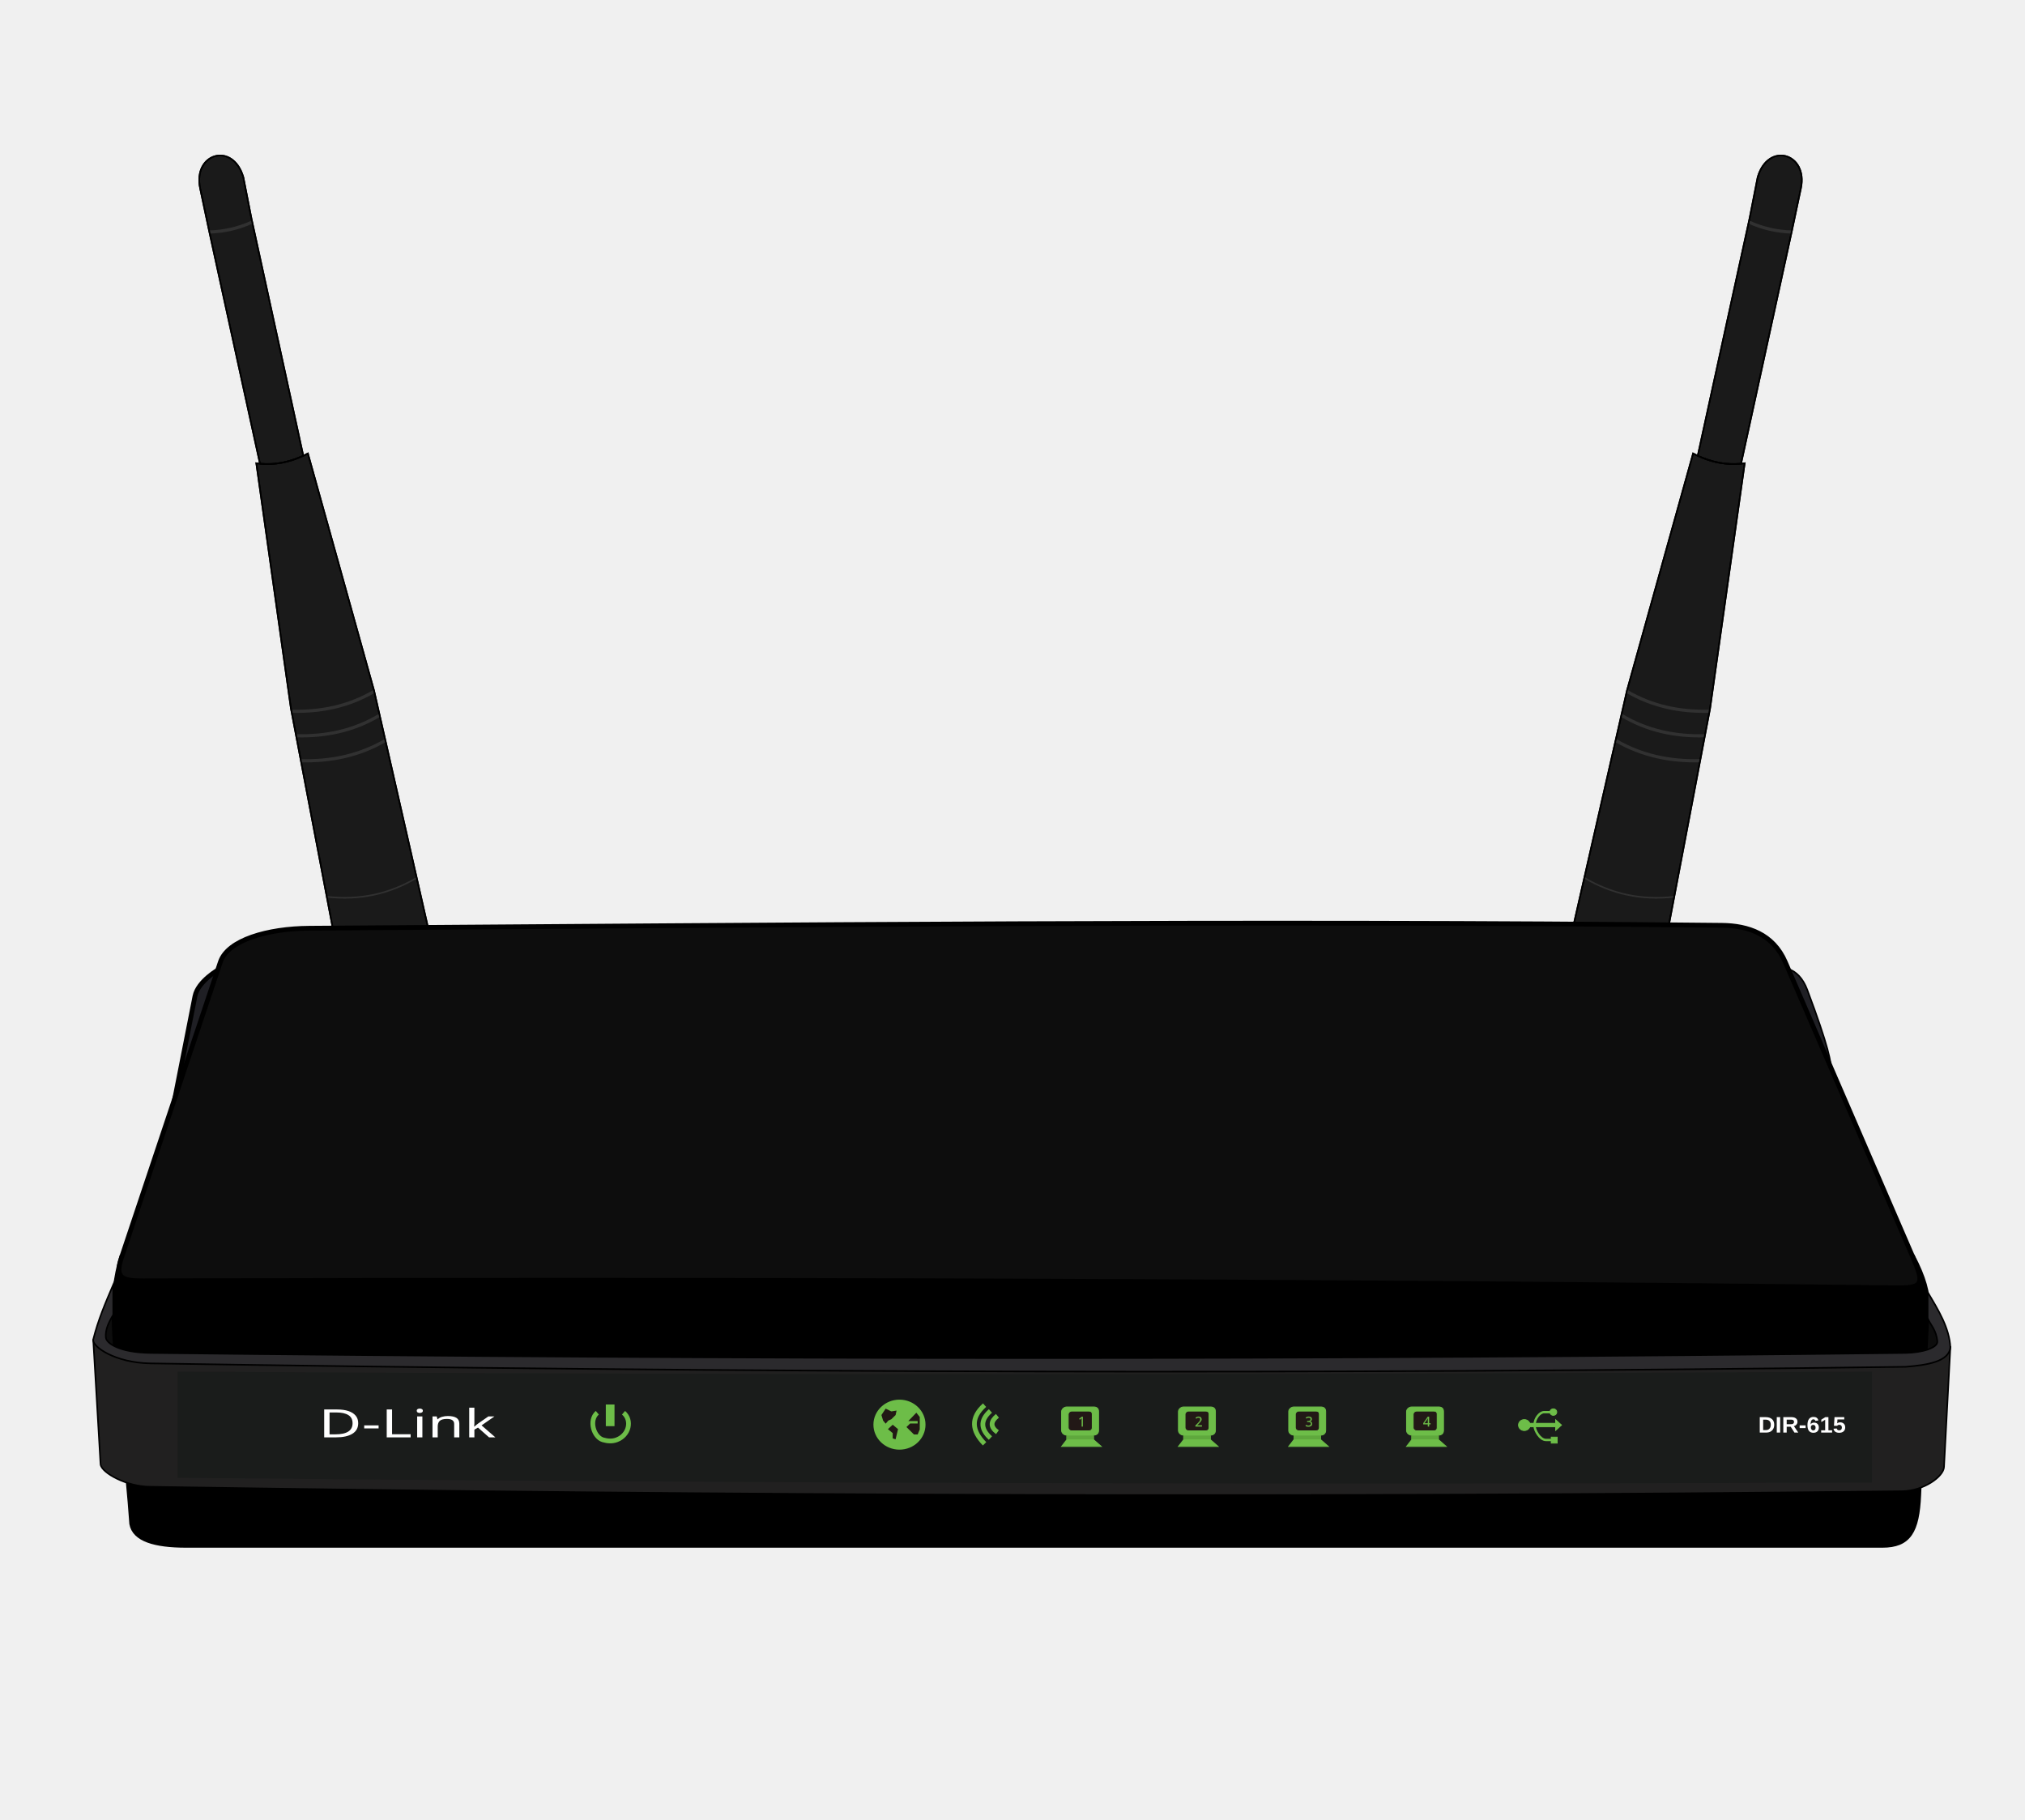
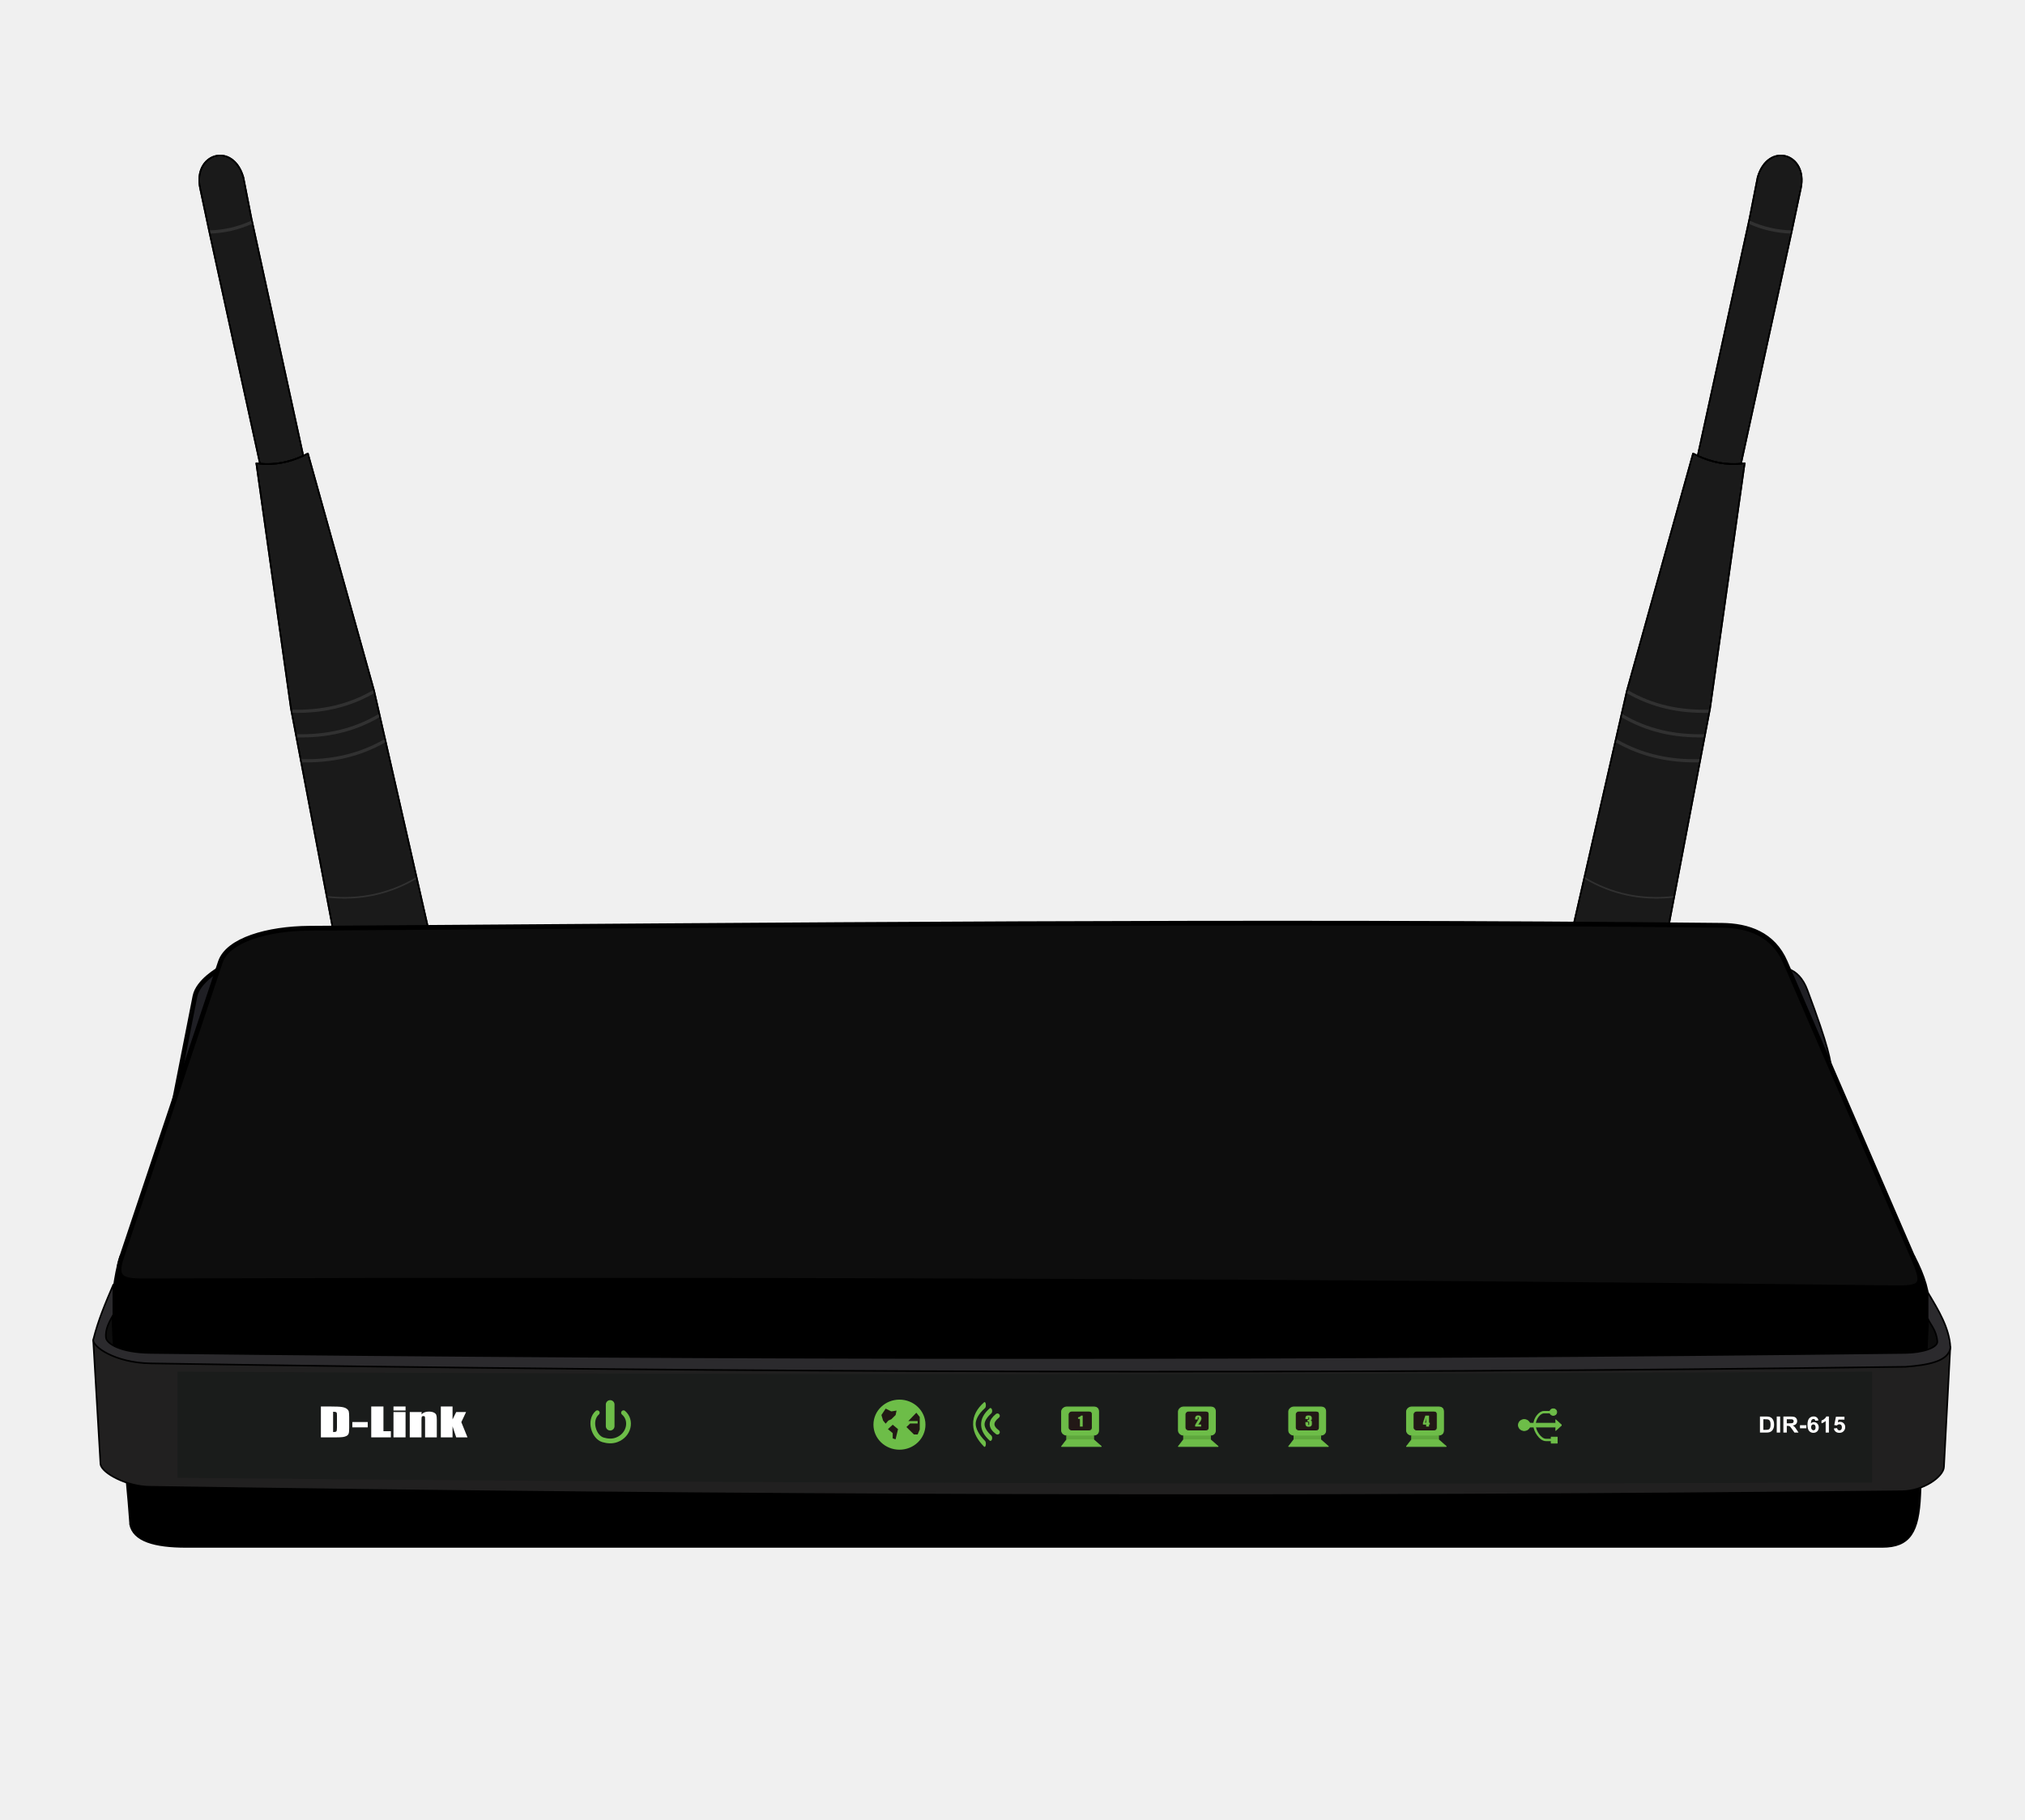
- <svg xmlns="http://www.w3.org/2000/svg" viewBox="0 0 1600 1437.5" height="1437.5" width="1600">
-   <path d="M165.156 181.975l-7.027-33.225c-5.818-27.5 25.787-37.162 34.127-8.725l6.411 32.625 42.247 193.409-13.18 16.98-20.944-10.32-41.634-190.744z" fill="#1a1a1a" fill-rule="evenodd" stroke="#000" stroke-miterlimit="10" stroke-width="1.25" />
-   <path d="M202.526 366.059c13.273 1.862 26.835-.429 40.75-7.733l52.244 187.311 43.696 191.795h-75.514l-33.82-177.657-27.356-193.716z" fill="#1a1a1a" fill-rule="evenodd" stroke="#000" stroke-miterlimit="10" stroke-width="1.25" />
-   <path d="M258.71 708.641c25.324 2.804 48.805-2.156 70.424-14.967" fill="none" stroke="#313131" stroke-miterlimit="10" stroke-width="1.25" />
-   <path d="M165.604 183.313c11.583-.375 22.802-2.85 33.572-7.85M230.796 561.99c22.908.586 44.704-3.874 64.876-15.705M234.414 581.355c23.091.601 45.061-3.969 65.394-16.091M237.841 601.086c23.448.594 45.756-3.916 66.404-15.878" fill="none" stroke="#313131" stroke-width="2.5" stroke-miterlimit="10" />
-   <path d="M202.526 366.059c13.273 1.862 26.835-.429 40.75-7.733l52.244 187.311 43.696 191.795h-75.514l-33.82-177.657-27.356-193.716z" fill="none" stroke="#000" stroke-miterlimit="10" stroke-width="1.25" />
-   <path d="M165.156 181.975l-7.027-33.225c-5.818-27.5 25.787-37.162 34.127-8.725l6.411 32.625 40.945 187.476c-10.736 4.943-22.037 7.45-34.192 6.268l-40.264-184.419z" fill="none" stroke="#000" stroke-miterlimit="10" stroke-width="1.25" />
-   <path d="M1415.888 181.975l7.037-33.225c5.813-27.5-25.787-37.162-34.137-8.725l-6.413 32.625-42.237 193.409 13.175 16.98 20.95-10.32 41.625-190.744z" fill="#1a1a1a" fill-rule="evenodd" stroke="#000" stroke-miterlimit="10" stroke-width="1.25" />
-   <path d="M1378.525 366.059c-13.275 1.862-26.838-.429-40.75-7.733l-52.25 187.311-43.693 191.795h75.518l33.812-177.657 27.363-193.716z" fill="#1a1a1a" fill-rule="evenodd" stroke="#000" stroke-miterlimit="10" stroke-width="1.25" />
-   <path d="M1322.337 708.641c-25.325 2.804-48.8-2.156-70.425-14.967" fill="none" stroke="#313131" stroke-miterlimit="10" stroke-width="1.25" />
-   <path d="M1415.45 183.313c-11.588-.375-22.813-2.85-33.575-7.85M1350.25 561.99c-22.9.586-44.7-3.874-64.875-15.705M1346.637 581.355c-23.1.601-45.062-3.969-65.4-16.091M1343.212 601.086c-23.45.594-45.762-3.916-66.412-15.878" fill="none" stroke="#313131" stroke-width="2.5" stroke-miterlimit="10" />
-   <path d="M1378.525 366.059c-13.275 1.862-26.838-.429-40.75-7.733l-52.25 187.311-43.693 191.795h75.518l33.812-177.657 27.363-193.716z" fill="none" stroke="#000" stroke-miterlimit="10" stroke-width="1.25" />
-   <path d="M1415.888 181.975l7.037-33.225c5.813-27.5-25.787-37.162-34.137-8.725l-6.413 32.625-40.938 187.476c10.738 4.943 22.038 7.45 34.188 6.268l40.263-184.419z" fill="none" stroke="#000" stroke-miterlimit="10" stroke-width="1.25" />
-   <path d="M173.07 765.923l-35.402 104.363 16.378-83.137c2.435-11.971 19.024-21.226 19.024-21.226z" fill="#1f1f24" fill-rule="evenodd" stroke="#000" stroke-width="3.75" stroke-miterlimit="10" />
-   <path d="M90.807 1035.142l1.667 32.582-14.581-7.945 8.216-23.234 4.698-1.403zM1521.163 1035.142l-1.763 36.965 15.438-9.013-8.7-26.362-4.975-1.59z" fill="#0d0d0d" fill-rule="evenodd" stroke="#000" stroke-miterlimit="10" stroke-width="1.25" />
-   <path d="M1412.912 765.565c6.275 2 11.688 7.556 15.038 16.49 17.3 46.153 18.7 56.73 19.287 65.51-16.025-26.751-29.787-53.789-34.325-82" fill="#1f1f24" fill-rule="evenodd" stroke="#000" stroke-miterlimit="10" stroke-width="1.25" />
-   <path d="M104.072 1204.03c-3.016-43.409-10.109-100.636-12.997-141.252-1.526-21.463-.984-39.474 0-45.766 1.246-7.967 2.534-15.933 5.083-23.835H1511.45c8.137 15.568 12.35 29.257 11.238 40.378l-6.638 147.752c-1.3 28.86-7.9 39.738-28.775 39.738H147.087c-24.813-.003-40.795-4.785-43.015-17.015z" fill-rule="evenodd" stroke="#000" stroke-width="3.75" stroke-miterlimit="10" />
-   <path d="M244.445 733.446c-33.079.224-64.519 9.329-70.325 26.684L96.158 993.178c-5.268 15.747-1.168 18.95 16.82 18.896 460.953-1.364 924.687-.089 1385.747 5.496 21.075.255 21.662-3.469 12.613-24.392L1410.574 760.13c-9.575-22.151-29.475-28.771-49.975-28.988-372.59-3.922-743.436-.208-1116.155 2.304z" fill="#0d0d0d" fill-rule="evenodd" stroke="#000" stroke-width="3.75" stroke-miterlimit="10" />
-   <path d="M79.447 1157.014c.783 6.839 20.926 17.736 39.19 17.769 460.002 7.253 922.93 8.666 1384.175 3.52 17.088-.192 32.888-11.56 33.2-19.2l5-94.636-32.812 10.348c-458.814 5.556-915.85 4.612-1371.88 0-32.263-1.054-53.084-5.79-56.873-16.009h-5.762l5.762 98.208" fill="#212020" fill-rule="evenodd" stroke="#000" stroke-miterlimit="10" stroke-width="1.25" />
-   <path d="M1523.063 1020.939c8.474 14.126 17.187 28.386 17.95 43.529-.838 11.4-18.275 14.17-35.375 15.522-462.387 6.135-924.644 4.603-1386.797-2.706-28.257-.447-46.511-13.533-45.143-18.998 3.833-15.303 9.484-28.531 15.789-43.251v23.739c-2.835 4.992-6.625 11.279-5.805 18.267.518 4.419 10.919 11.704 35.159 11.983 462.24 5.322 924.506 5.547 1386.797 0 13.187-.158 25.512-4.099 25.087-9.08-.787-9.183-5.475-13.136-7.662-18.366v-20.64z" fill="#2b2a2d" fill-rule="evenodd" stroke="#000" stroke-miterlimit="10" stroke-width="1.25" />
-   <path d="M1479.1 1083.767v87.67c-446.215 1.692-892.474.706-1338.783-3.747v-83.923c446.223 2.762 892.488 2.604 1338.783 0z" fill="#1a1c1b" fill-rule="evenodd" />
-   <path d="M788.09 1118.713c-5.451 4.376-5.804 8.692 0 12.935M782.561 1114.874c-8.794 7.833-7.144 14.84 0 21.411M777.929 1110.29c-11.269 10.061-10.1 20.254 0 30.541" fill="none" stroke="#6dbd48" stroke-width="3.75" stroke-miterlimit="10" />
-   <path d="M838.803 1142.904h31.312l-6.188-5.443v-3.484c2.445 0 4.084-1.3 4.084-3.705v-14.962c0-2.641-1.623-3.599-4.083-3.599h-20.934c-2.372 0-4.192 1.918-4.192 3.599v14.962c0 2.085 1.963 3.705 4.192 3.705v3.484l-4.192 5.443z" fill="#6dbd48" fill-rule="evenodd" stroke="#6dbd48" stroke-width=".688" stroke-miterlimit="10" />
-   <path d="M842.65 1134.309l21.621.004v2.992l-21.621.039v-3.035z" fill="#5fa83d" fill-rule="evenodd" />
-   <path d="M846.757 1130.605h13.61c1.588 0 2.653-.912 2.653-2.601v-10.506c0-1.854-1.056-2.527-2.654-2.527h-13.609c-1.54 0-2.725 1.347-2.725 2.527v10.506c0 1.464 1.275 2.601 2.725 2.601z" fill="#221816" fill-rule="evenodd" stroke="#6dbd48" stroke-width=".688" stroke-miterlimit="10" />
-   <text style="-inkscape-font-specification:Impact" transform="matrix(1.25 0 0 1.25 851.774 1127.142)" font-weight="400" font-size="8.603" font-family="Impact" fill="#6dbd48" stroke="#5fa83d" stroke-width=".1" stroke-miterlimit="10">
-     <tspan y="0" x="0">1</tspan>
-   </text>
-   <path d="M931.109 1142.904h31.312l-6.187-5.443v-3.484c2.445 0 4.083-1.3 4.083-3.705v-14.962c0-2.641-1.623-3.599-4.083-3.599H935.3c-2.371 0-4.191 1.918-4.191 3.599v14.962c0 2.085 1.962 3.705 4.191 3.705v3.484l-4.191 5.443z" fill="#6dbd48" fill-rule="evenodd" stroke="#6dbd48" stroke-width=".688" stroke-miterlimit="10" />
-   <path d="M934.956 1134.309l21.622.004v2.992l-21.622.039v-3.035z" fill="#5fa83d" fill-rule="evenodd" />
-   <path d="M939.063 1130.605h13.608c1.59 0 2.655-.912 2.655-2.601v-10.506c0-1.854-1.056-2.527-2.655-2.527h-13.609c-1.54 0-2.723 1.347-2.723 2.527v10.506c0 1.464 1.275 2.601 2.723 2.601z" fill="#221816" fill-rule="evenodd" stroke="#6dbd48" stroke-width=".688" stroke-miterlimit="10" />
-   <text style="-inkscape-font-specification:Impact" transform="matrix(1.25 0 0 1.25 944.08 1127.142)" font-weight="400" font-size="8.603" font-family="Impact" fill="#6dbd48" stroke="#5fa83d" stroke-width=".1" stroke-miterlimit="10">
-     <tspan y="0" x="0">2</tspan>
-   </text>
-   <path d="M1018.238 1142.904h31.312l-6.186-5.443v-3.484c2.445 0 4.082-1.3 4.082-3.705v-14.962c0-2.641-1.623-3.599-4.082-3.599h-20.935c-2.37 0-4.191 1.918-4.191 3.599v14.962c0 2.085 1.962 3.705 4.19 3.705v3.484l-4.19 5.443z" fill="#6dbd48" fill-rule="evenodd" stroke="#6dbd48" stroke-width=".688" stroke-miterlimit="10" />
-   <path d="M1022.085 1134.309l21.622.004v2.992l-21.622.039v-3.035z" fill="#5fa83d" fill-rule="evenodd" />
-   <path d="M1026.192 1130.605h13.61c1.588 0 2.653-.912 2.653-2.601v-10.506c0-1.854-1.055-2.527-2.654-2.527h-13.608c-1.542 0-2.726 1.347-2.726 2.527v10.506c0 1.464 1.277 2.601 2.725 2.601z" fill="#221816" fill-rule="evenodd" stroke="#6dbd48" stroke-width=".688" stroke-miterlimit="10" />
-   <text style="-inkscape-font-specification:Impact" transform="matrix(1.25 0 0 1.25 1031.209 1127.142)" font-weight="400" font-size="8.603" font-family="Impact" fill="#6dbd48" stroke="#5fa83d" stroke-width=".1" stroke-miterlimit="10">
-     <tspan y="0" x="0">3</tspan>
-   </text>
-   <path d="M1111.349 1142.904h31.311l-6.186-5.443v-3.484c2.445 0 4.083-1.3 4.083-3.705v-14.962c0-2.641-1.625-3.599-4.083-3.599h-20.935c-2.37 0-4.19 1.918-4.19 3.599v14.962c0 2.085 1.962 3.705 4.19 3.705v3.484l-4.19 5.443z" fill="#6dbd48" fill-rule="evenodd" stroke="#6dbd48" stroke-width=".688" stroke-miterlimit="10" />
-   <path d="M1115.195 1134.309l21.622.004v2.992l-21.622.039v-3.035z" fill="#5fa83d" fill-rule="evenodd" />
-   <path d="M1119.303 1130.605h13.608c1.59 0 2.655-.912 2.655-2.601v-10.506c0-1.854-1.056-2.527-2.655-2.527h-13.608c-1.542 0-2.726 1.347-2.726 2.527v10.506c0 1.464 1.277 2.601 2.726 2.601z" fill="#221816" fill-rule="evenodd" stroke="#6dbd48" stroke-width=".688" stroke-miterlimit="10" />
-   <text style="-inkscape-font-specification:Impact" transform="matrix(1.25 0 0 1.25 1124.319 1127.142)" font-weight="400" font-size="8.603" font-family="Impact" fill="#6dbd48" stroke="#5fa83d" stroke-width=".1" stroke-miterlimit="10">
-     <tspan y="0" x="0">4</tspan>
-   </text>
-   <path d="M710.69 1106.563c11.013 0 19.953 8.572 19.953 19.13 0 10.56-8.94 19.132-19.953 19.132-11.011 0-19.951-8.573-19.951-19.131 0-10.559 8.94-19.132 19.951-19.132z" fill="#6dbd48" fill-rule="evenodd" stroke="#6dbd48" stroke-miterlimit="10" stroke-width="1.25" />
-   <path d="M717.644 1122.87h7.421v1.895h-5.953l-2.91 2.814 5.932 5.873h2.931l1.651-3.948v-9.87l-2.687-3.378-6.385 6.614zM699.773 1124.912l2.138-2.456 2.333-1.025 3.402-3.344.743-3.513-4.145.658-4.472-2.205-3.336 5.06 1.306 4.37 2.03 2.455zM705.353 1125.749l4.207 3.497-1.947 8.038-2.26-.735v-4.177l-3.794-3.126 3.794-3.497z" fill="#221815" fill-rule="evenodd" />
-   <path d="M471.934 1116.276c-6.956 6.006-2.731 19.32 4.476 21.411 3.666 1.066 7.296 1.327 10.855 0 9.851-3.668 12.361-15.473 5.391-21.41" fill="none" stroke="#6dbd48" stroke-width="3.75" stroke-miterlimit="10" />
-   <path d="M482.106 1109.771v17.112" fill="#6dbd48" fill-rule="evenodd" stroke="#6dbd48" stroke-width="6.875" stroke-miterlimit="10" />
-   <path d="M1204.375 1121.664c2.539 0 4.6 1.953 4.6 4.358 0 2.407-2.061 4.36-4.6 4.36-2.537 0-4.599-1.953-4.599-4.36 0-2.404 2.061-4.358 4.599-4.358z" fill="#6dbd48" fill-rule="evenodd" stroke="#6dbd48" stroke-width=".625" stroke-miterlimit="10" />
-   <path d="M1207.649 1127.428v-2.804h21.484v-2.803l4.672 4.205-4.673 4.204v-2.803h-21.483zM1227.346 1113.188c1.495 0 2.709 1.152 2.709 2.572 0 1.42-1.214 2.572-2.709 2.572-1.496 0-2.71-1.152-2.71-2.572 0-1.42 1.214-2.572 2.71-2.572zM1225.66 1140.276h4.741v-4.74h-4.741v4.74z" fill="#6dbd48" fill-rule="evenodd" stroke="#6dbd48" stroke-width=".625" stroke-miterlimit="10" />
-   <path d="M1227.389 1115.813h-7.364c-3.609 0-7.505 5.362-7.464 9.672M1212.561 1127.171c.165 3.206 4.239 10.609 8.92 10.609h7.03" fill="none" stroke="#6dbd48" stroke-width="1.875" stroke-miterlimit="10" />
-   <text style="-inkscape-font-specification:Arial-BoldMT" transform="matrix(1.28011 0 0 1.21915 1389.19 1131.946)" font-weight="700" font-size="14.533" font-family="Arial" fill="#fff">
-     <tspan y="0" x="0 10.496 14.533 25.029 29.869 37.953 46.036">DIR-615</tspan>
-   </text>
-   <text style="-inkscape-font-specification:Impact" transform="matrix(1.47734 0 0 .97082 251.611 1135.729)" font-weight="400" font-size="31.783" font-family="Impact" fill="#fff">
-     <tspan y="0" x="0 17.566 26.923 39.013 47.718 64.338">D-Link</tspan>
-   </text>
+ <svg xmlns="http://www.w3.org/2000/svg" clip-rule="evenodd" fill-rule="evenodd" stroke-linecap="round" stroke-linejoin="round" stroke-miterlimit="1.414" version="1.1" viewBox="0 0 1280 1150">
+   <g id="dir825" transform="translate(-37.741 12.238)">
+     <g id="Antenne-links">
+       <path d="m169.87 133.35-5.622-26.583c-4.654-22.001 20.63-29.734 27.302-6.985l5.129 26.108 33.797 154.72-10.544 13.583-16.755-8.256-33.307-152.59z" fill="#1a1a1a" stroke="#000" stroke-width="1px" />
+       <path d="m199.76 280.61c10.618 1.489 21.468-0.344 32.6-6.186l41.795 149.85 34.957 153.44h-60.411l-27.056-142.13-21.885-154.97z" fill="#1a1a1a" stroke="#000" stroke-width="1px" />
+       <path d="m244.71 554.68c20.259 2.243 39.044-1.725 56.339-11.974" fill="none" stroke="#313131" stroke-linecap="butt" stroke-width="1px" />
+       <g transform="matrix(1.0094 0 0 1.0263 -1.7433 -2.0508)">
+         <path d="m170.36 132.97c9.181-0.296 18.072-2.224 26.608-6.119" fill="none" stroke="#313131" stroke-linecap="butt" stroke-width="1.96px" />
+       </g>
+       <path d="m222.38 437.35c18.326 0.469 35.763-3.099 51.901-12.564" fill="none" stroke="#313131" stroke-linecap="butt" stroke-width="2px" />
+       <g transform="matrix(1.008 0 0 1.0246 1.1168 4.7385)">
+         <path d="m222.38 437.35c18.326 0.469 35.763-3.099 51.901-12.564" fill="none" stroke="#313131" stroke-linecap="butt" stroke-width="1.97px" />
+       </g>
+       <g transform="matrix(1.0235 0 0 1.0111 .40042 26.439)">
+         <path d="m222.38 437.35c18.326 0.469 35.763-3.099 51.901-12.564" fill="none" stroke="#313131" stroke-linecap="butt" stroke-width="1.97px" />
+       </g>
+       <path d="m199.76 280.61c10.618 1.489 21.468-0.344 32.6-6.186l41.795 149.85 34.957 153.44h-60.411l-27.056-142.13-21.885-154.97z" fill="none" stroke="#000" stroke-width="1px" />
+       <path d="m169.87 133.35-5.622-26.583c-4.654-22.001 20.63-29.734 27.302-6.985l5.129 26.108 32.756 149.98c-8.589 3.954-17.63 5.96-27.354 5.014l-32.211-147.53z" fill="none" stroke="#000" stroke-width="1px" />
+     </g>
+     <g id="Antenne-links1" transform="matrix(-1 0 0 1 1340.3 0)">
+       <path d="m169.87 133.35-5.622-26.583c-4.654-22.001 20.63-29.734 27.302-6.985l5.129 26.108 33.797 154.72-10.544 13.583-16.755-8.256-33.307-152.59z" fill="#1a1a1a" stroke="#000" stroke-width="1px" />
+       <path d="m199.76 280.61c10.618 1.489 21.468-0.344 32.6-6.186l41.795 149.85 34.957 153.44h-60.411l-27.056-142.13-21.885-154.97z" fill="#1a1a1a" stroke="#000" stroke-width="1px" />
+       <path d="m244.71 554.68c20.259 2.243 39.044-1.725 56.339-11.974" fill="none" stroke="#313131" stroke-linecap="butt" stroke-width="1px" />
+       <g transform="matrix(1.0094 0 0 1.0263 -1.7433 -2.0508)">
+         <path d="m170.36 132.97c9.181-0.296 18.072-2.224 26.608-6.119" fill="none" stroke="#313131" stroke-linecap="butt" stroke-width="1.96px" />
+       </g>
+       <path d="m222.38 437.35c18.326 0.469 35.763-3.099 51.901-12.564" fill="none" stroke="#313131" stroke-linecap="butt" stroke-width="2px" />
+       <g transform="matrix(1.008 0 0 1.0246 1.1168 4.7385)">
+         <path d="m222.38 437.35c18.326 0.469 35.763-3.099 51.901-12.564" fill="none" stroke="#313131" stroke-linecap="butt" stroke-width="1.97px" />
+       </g>
+       <g transform="matrix(1.0235 0 0 1.0111 .40042 26.439)">
+         <path d="m222.38 437.35c18.326 0.469 35.763-3.099 51.901-12.564" fill="none" stroke="#313131" stroke-linecap="butt" stroke-width="1.97px" />
+       </g>
+       <path d="m199.76 280.61c10.618 1.489 21.468-0.344 32.6-6.186l41.795 149.85 34.957 153.44h-60.411l-27.056-142.13-21.885-154.97z" fill="none" stroke="#000" stroke-width="1px" />
+       <path d="m169.87 133.35-5.622-26.583c-4.654-22.001 20.63-29.734 27.302-6.985l5.129 26.108 32.756 149.98c-8.589 3.954-17.63 5.96-27.354 5.014l-32.211-147.53z" fill="none" stroke="#000" stroke-width="1px" />
+     </g>
+     <path d="m176.2 600.5-28.322 83.491 13.103-66.51c1.948-9.577 15.219-16.981 15.219-16.981z" fill="#1f1f24" stroke="#000" stroke-width="3px" />
+     <path d="m110.39 815.88 1.333 26.065-11.665-6.355 6.574-18.588 3.758-1.122z" fill="#0d0d0d" stroke="#000" stroke-width="1px" />
+     <g transform="matrix(-1.0589 0 0 1.1346 1371.6 -109.78)">
+       <path d="m110.39 815.88 1.333 26.065-11.665-6.355 6.574-18.588 3.758-1.122z" fill="#0d0d0d" stroke="#000" stroke-width=".91px" />
+     </g>
+     <path d="m1168.1 600.22c5.02 1.6 9.35 6.044 12.03 13.191 13.84 36.923 14.96 45.385 15.43 52.408-12.82-21.401-23.83-43.031-27.46-65.599" fill="#1f1f24" stroke="#000" stroke-width="1px" />
+     <g id="Hülle-weis" stroke="#000" stroke-width="3px">
+       <path d="m121 950.99c-2.414-34.727-8.088-80.509-10.398-113-1.221-17.17-0.788-31.579 0-36.612 0.997-6.374 2.027-12.747 4.067-19.068h1132.2c6.51 12.454 9.88 23.406 8.99 32.302l-5.31 118.2c-1.04 23.087-6.32 31.789-23.01 31.789h-1072.2c-19.851-2e-3 -32.637-3.828-34.412-13.612z" />
+       <path d="m233.3 574.52c-26.463 0.178-51.615 7.463-56.26 21.346l-62.369 186.44c-4.215 12.598-0.935 15.16 13.455 15.118 368.76-1.091 739.75-0.071 1108.6 4.396 16.86 0.204 17.33-2.774 10.09-19.514l-80.61-186.44c-7.66-17.721-23.58-23.017-39.98-23.189-298.07-3.139-594.75-0.168-892.92 1.843z" fill="#0d0d0d" />
+     </g>
+     <path d="m101.3 913.37c0.627 5.471 16.742 14.188 31.353 14.214 368 5.804 738.34 6.933 1107.3 2.816 13.67-0.152 26.32-9.248 26.56-15.359l4-75.709-26.25 8.278c-367.05 4.445-732.68 3.69-1097.5 0-25.811-0.843-42.467-4.632-45.499-12.807h-4.609l4.609 78.567" fill="#212020" stroke="#000" stroke-width="1px" />
+     <path d="m1256.2 804.51c6.79 11.301 13.75 22.71 14.36 34.823-0.67 9.122-14.62 11.337-28.29 12.418-369.92 4.909-739.72 3.683-1109.4-2.165-22.605-0.357-37.209-10.825-36.114-15.197 3.066-12.244 7.587-22.826 12.63-34.602v18.992c-2.267 3.993-5.299 9.022-4.643 14.613 0.414 3.535 8.735 9.363 28.127 9.586 369.79 4.258 739.6 4.439 1109.4 0 10.54-0.126 20.41-3.279 20.06-7.264-0.63-7.345-4.38-10.509-6.13-14.692v-16.512z" fill="#2b2a2d" stroke="#000" stroke-width="1px" />
+     <g id="Panel">
+       <path d="m1221 854.78v70.137c-356.98 1.352-713.99 0.564-1071-2.998v-67.139c356.98 2.209 713.99 2.083 1071 0z" fill="#1a1c1b" />
+       <g id="wifi-5" transform="translate(84.51 5.3823)">
+         <path d="m583.7 877.35c-4.362 3.501-4.643 6.954 0 10.348" fill="none" stroke="#6dbd48" stroke-width="3px" />
+         <g transform="matrix(1 0 0 1.6552 -4.4233 -577.94)">
+           <path d="m583.7 877.35c-7.035 3.786-5.715 7.172 0 10.348" fill="none" stroke="#6dbd48" stroke-width="2.19px" />
+         </g>
+         <g transform="matrix(1 0 0 2.3611 -8.1293 -1200.9)">
+           <path d="m583.7 877.35c-9.015 3.408-8.081 6.862 0 10.348" fill="none" stroke="#6dbd48" stroke-width="1.65px" />
+         </g>
+       </g>
+       <g id="lan1">
+         <path d="m708.78 902.09h25.05l-4.95-4.355v-2.787c1.956 0 3.267-1.04 3.267-2.964v-11.97c0-2.112-1.299-2.879-3.267-2.879h-16.747c-1.897 0-3.353 1.535-3.353 2.879v11.97c0 1.668 1.57 2.964 3.353 2.964v2.787l-3.353 4.355z" fill="#6dbd48" stroke="#6dbd48" stroke-width=".55px" />
+         <path d="m711.86 895.21 17.297 3e-3v2.395l-17.297 0.03v-2.428z" fill="#5fa83d" />
+         <g transform="matrix(.65007 0 0 .70215 252.21 263.86)">
+           <path d="m712.14 894.94h16.747c1.956 0 3.267-1.04 3.267-2.964v-11.97c0-2.112-1.299-2.879-3.267-2.879h-16.747c-1.897 0-3.353 1.535-3.353 2.879v11.97c0 1.668 1.57 2.964 3.353 2.964z" fill="#221816" stroke="#6dbd48" stroke-width=".81px" />
+         </g>
+         <g transform="translate(1.2042 .095066)">
+           <path d="m720.88 882.58v6.801h-1.697v-3.646c0-0.527-0.013-0.843-0.038-0.949-0.025-0.107-0.094-0.187-0.208-0.242-0.113-0.055-0.366-0.082-0.758-0.082h-0.168v-0.794c0.82-0.176 1.444-0.539 1.869-1.088h1z" fill="#6dbd48" fill-rule="nonzero" stroke="#5fa83d" stroke-linecap="butt" stroke-width=".1px" />
+         </g>
+       </g>
+       <g id="lan2" transform="translate(73.845)">
+         <path d="m708.78 902.09h25.05l-4.95-4.355v-2.787c1.956 0 3.267-1.04 3.267-2.964v-11.97c0-2.112-1.299-2.879-3.267-2.879h-16.747c-1.897 0-3.353 1.535-3.353 2.879v11.97c0 1.668 1.57 2.964 3.353 2.964v2.787l-3.353 4.355z" fill="#6dbd48" stroke="#6dbd48" stroke-width=".55px" />
+         <path d="m711.86 895.21 17.297 3e-3v2.395l-17.297 0.03v-2.428z" fill="#5fa83d" />
+         <g transform="matrix(.65007 0 0 .70215 252.21 263.86)">
+           <path d="m712.14 894.94h16.747c1.956 0 3.267-1.04 3.267-2.964v-11.97c0-2.112-1.299-2.879-3.267-2.879h-16.747c-1.897 0-3.353 1.535-3.353 2.879v11.97c0 1.668 1.57 2.964 3.353 2.964z" fill="#221816" stroke="#6dbd48" stroke-width=".81px" />
+         </g>
+         <g transform="translate(1.2042 .095066)">
+           <path d="m721.92 888.22v1.159h-3.735v-0.97c1.107-1.809 1.764-2.929 1.973-3.359 0.208-0.43 0.313-0.765 0.313-1.006 0-0.185-0.032-0.323-0.095-0.414s-0.159-0.136-0.288-0.136-0.224 0.05-0.287 0.151-0.095 0.301-0.095 0.601v0.647h-1.521v-0.248c0-0.381 0.02-0.681 0.059-0.901s0.136-0.436 0.29-0.649 0.354-0.374 0.601-0.483c0.246-0.11 0.542-0.164 0.886-0.164 0.675 0 1.185 0.167 1.531 0.502 0.346 0.334 0.519 0.758 0.519 1.271 0 0.389-0.097 0.801-0.292 1.235-0.194 0.434-0.768 1.355-1.72 2.764h1.861z" fill="#6dbd48" fill-rule="nonzero" stroke="#5fa83d" stroke-linecap="butt" stroke-width=".1px" />
+         </g>
+       </g>
+       <g id="lan3" transform="translate(143.55)">
+         <path d="m708.78 902.09h25.05l-4.95-4.355v-2.787c1.956 0 3.267-1.04 3.267-2.964v-11.97c0-2.112-1.299-2.879-3.267-2.879h-16.747c-1.897 0-3.353 1.535-3.353 2.879v11.97c0 1.668 1.57 2.964 3.353 2.964v2.787l-3.353 4.355z" fill="#6dbd48" stroke="#6dbd48" stroke-width=".55px" />
+         <path d="m711.86 895.21 17.297 3e-3v2.395l-17.297 0.03v-2.428z" fill="#5fa83d" />
+         <g transform="matrix(.65007 0 0 .70215 252.21 263.86)">
+           <path d="m712.14 894.94h16.747c1.956 0 3.267-1.04 3.267-2.964v-11.97c0-2.112-1.299-2.879-3.267-2.879h-16.747c-1.897 0-3.353 1.535-3.353 2.879v11.97c0 1.668 1.57 2.964 3.353 2.964z" fill="#221816" stroke="#6dbd48" stroke-width=".81px" />
+         </g>
+         <g transform="translate(1.2042 .095066)">
+           <path d="m721.45 885.53c0.258 0.087 0.45 0.229 0.576 0.426 0.126 0.198 0.189 0.661 0.189 1.389 0 0.54-0.062 0.96-0.185 1.258s-0.336 0.525-0.638 0.681c-0.303 0.155-0.691 0.233-1.164 0.233-0.538 0-0.96-0.091-1.267-0.271-0.306-0.181-0.508-0.402-0.605-0.664-0.096-0.262-0.144-0.716-0.144-1.363v-0.538h1.697v1.105c0 0.294 0.017 0.481 0.052 0.561s0.113 0.119 0.233 0.119c0.132 0 0.219-0.05 0.261-0.151s0.063-0.364 0.063-0.79v-0.47c0-0.26-0.03-0.451-0.088-0.571-0.059-0.121-0.146-0.2-0.261-0.238-0.115-0.037-0.337-0.059-0.668-0.065v-0.987c0.403 0 0.653-0.015 0.748-0.046s0.164-0.098 0.206-0.202c0.042-0.103 0.063-0.266 0.063-0.487v-0.378c0-0.238-0.025-0.395-0.074-0.471-0.049-0.075-0.125-0.113-0.229-0.113-0.117 0-0.198 0.04-0.241 0.12-0.044 0.079-0.065 0.25-0.065 0.51v0.559h-1.697v-0.58c0-0.65 0.148-1.089 0.445-1.317s0.769-0.342 1.416-0.342c0.809 0 1.358 0.158 1.646 0.474 0.289 0.317 0.433 0.756 0.433 1.319 0 0.381-0.052 0.656-0.155 0.826-0.104 0.169-0.286 0.324-0.547 0.464z" fill="#6dbd48" fill-rule="nonzero" stroke="#5fa83d" stroke-linecap="butt" stroke-width=".1px" />
+         </g>
+       </g>
+       <g id="lan4" transform="translate(218.04)">
+         <path d="m708.78 902.09h25.05l-4.95-4.355v-2.787c1.956 0 3.267-1.04 3.267-2.964v-11.97c0-2.112-1.299-2.879-3.267-2.879h-16.747c-1.897 0-3.353 1.535-3.353 2.879v11.97c0 1.668 1.57 2.964 3.353 2.964v2.787l-3.353 4.355z" fill="#6dbd48" stroke="#6dbd48" stroke-width=".55px" />
+         <path d="m711.86 895.21 17.297 3e-3v2.395l-17.297 0.03v-2.428z" fill="#5fa83d" />
+         <g transform="matrix(.65007 0 0 .70215 252.21 263.86)">
+           <path d="m712.14 894.94h16.747c1.956 0 3.267-1.04 3.267-2.964v-11.97c0-2.112-1.299-2.879-3.267-2.879h-16.747c-1.897 0-3.353 1.535-3.353 2.879v11.97c0 1.668 1.57 2.964 3.353 2.964z" fill="#221816" stroke="#6dbd48" stroke-width=".81px" />
+         </g>
+         <g transform="translate(1.2042 .095066)">
+           <path d="m721.72 882.58v4.445h0.484v1.159h-0.484v1.197h-1.697v-1.197h-2.016v-1.159l1.466-4.445h2.247zm-1.697 4.445v-2.895l-0.747 2.895h0.747z" fill="#6dbd48" fill-rule="nonzero" stroke="#5fa83d" stroke-linecap="butt" stroke-width=".1px" />
+         </g>
+       </g>
+       <g id="Globe" transform="translate(175.38 -.35769)">
+         <g transform="matrix(.90867 0 0 1 39.854 0)">
+           <ellipse cx="430.36" cy="888.68" rx="17.566" ry="15.305" fill="#6dbd48" stroke="#6dbd48" stroke-width="1.05px" />
+         </g>
+         <path d="m436.47 886.42h5.937v1.516h-4.761l-2.33 2.251 4.747 4.699h2.344l1.321-3.159v-7.896l-2.15-2.702-5.108 5.291z" fill="#221815" />
+         <path d="m422.18 888.05 1.711-1.965 1.866-0.821 2.721-2.674 0.595-2.811-3.316 0.527-3.577-1.764-2.67 4.048 1.045 3.495 1.625 1.965z" fill="#221815" />
+         <path d="m426.64 888.72 3.366 2.798-1.558 6.43-1.808-0.588v-3.341l-3.035-2.501 3.035-2.798z" fill="#221815" />
+       </g>
+       <g id="Power" transform="translate(65.18)" stroke="#6dbd48">
+         <path d="m350.11 880.78c-5.564 4.804-2.185 15.455 3.582 17.129 2.933 0.851 5.837 1.06 8.683 0 7.882-2.935 9.889-12.38 4.313-17.129" fill="none" stroke-width="3px" />
+         <path d="m358.25 875.58v13.69" fill="#6dbd48" stroke-width="5.5px" />
+       </g>
+       <g id="USB">
+         <ellipse cx="1001.2" cy="888.58" rx="3.679" ry="3.487" fill="#6dbd48" stroke="#6dbd48" stroke-width=".5px" />
+         <g transform="matrix(1.0593 0 0 2.2873 -59.758 -1145.2)">
+           <path d="m1004.1 889.67v-0.98h16.23v-0.981l3.53 1.471-3.53 1.471v-0.981h-16.23z" fill="#6dbd48" stroke="#6dbd48" stroke-width=".28px" />
+         </g>
+         <g transform="translate(-.42636)">
+           <ellipse cx="1020" cy="880.37" rx="2.168" ry="2.058" fill="#6dbd48" stroke="#6dbd48" stroke-width=".5px" />
+         </g>
+         <g transform="matrix(.82732 0 0 .82732 175.88 155.16)">
+           <rect x="1018.2" y="895.71" width="4.584" height="4.584" fill="#6dbd48" stroke="#6dbd48" stroke-width=".6px" />
+         </g>
+         <path d="m1019.6 880.41h-5.89c-2.89 0-6 4.29-5.97 7.739" fill="none" stroke="#6dbd48" stroke-width="1.5px" />
+         <path d="m1007.8 889.5c0.13 2.565 3.39 8.487 7.14 8.487h5.62" fill="none" stroke="#6dbd48" stroke-width="1.5px" />
+       </g>
+       <g transform="matrix(1.05 0 0 1 -57.081 -.72465)" fill="#fff" fill-rule="nonzero">
+         <path id="dir-615" d="m1149.8 883.9h3.75c0.84 0 1.49 0.065 1.93 0.194 0.59 0.175 1.1 0.487 1.53 0.934 0.42 0.448 0.75 0.996 0.97 1.644s0.33 1.447 0.33 2.398c0 0.835-0.1 1.555-0.31 2.159-0.26 0.739-0.62 1.336-1.09 1.793-0.35 0.346-0.83 0.616-1.44 0.81-0.45 0.143-1.05 0.214-1.81 0.214h-3.86v-10.146zm2.05 1.716v6.721h1.53c0.57 0 0.99-0.033 1.24-0.097 0.33-0.083 0.61-0.224 0.83-0.422 0.22-0.199 0.4-0.525 0.53-0.98 0.14-0.454 0.21-1.074 0.21-1.858s-0.07-1.387-0.21-1.806c-0.13-0.42-0.33-0.748-0.58-0.983-0.25-0.236-0.56-0.395-0.95-0.478-0.28-0.064-0.84-0.097-1.68-0.097h-0.92z" />
+         <rect x="1159.9" y="883.9" width="2.049" height="10.146" />
+         <path d="m1163.9 894.05v-10.146h4.31c1.09 0 1.88 0.091 2.37 0.273 0.49 0.183 0.88 0.507 1.18 0.973 0.29 0.466 0.44 0.999 0.44 1.598 0 0.762-0.22 1.39-0.67 1.886s-1.12 0.809-2.01 0.938c0.45 0.259 0.81 0.542 1.1 0.852 0.29 0.309 0.68 0.858 1.17 1.647l1.23 1.979h-2.45l-1.48-2.208c-0.52-0.789-0.88-1.286-1.08-1.491-0.19-0.205-0.4-0.346-0.61-0.422-0.22-0.076-0.56-0.115-1.03-0.115h-0.42v4.236h-2.05zm2.05-5.855h1.52c0.98 0 1.59-0.042 1.84-0.125 0.24-0.083 0.43-0.226 0.57-0.429s0.21-0.457 0.21-0.761c0-0.341-0.09-0.617-0.27-0.827-0.19-0.21-0.44-0.343-0.78-0.398-0.16-0.023-0.66-0.035-1.49-0.035h-1.6v2.575z" />
+         <rect x="1173.9" y="889.4" width="3.82" height="1.945" />
+         <path d="m1185 886.38-1.88 0.207c-0.05-0.387-0.17-0.673-0.36-0.858s-0.45-0.277-0.76-0.277c-0.41 0-0.75 0.185-1.04 0.554-0.28 0.369-0.46 1.137-0.53 2.305 0.48-0.573 1.08-0.859 1.8-0.859 0.82 0 1.51 0.309 2.09 0.928 0.58 0.618 0.87 1.416 0.87 2.394 0 1.039-0.31 1.871-0.92 2.499-0.61 0.627-1.39 0.941-2.34 0.941-1.03 0-1.87-0.398-2.53-1.194s-0.99-2.1-0.99-3.914c0-1.859 0.35-3.199 1.03-4.021 0.69-0.821 1.58-1.232 2.68-1.232 0.77 0 1.41 0.216 1.92 0.648 0.5 0.431 0.82 1.057 0.96 1.879zm-4.41 4.242c0 0.632 0.15 1.12 0.44 1.464s0.62 0.516 1 0.516c0.35 0 0.66-0.141 0.9-0.423 0.23-0.281 0.36-0.742 0.36-1.384 0-0.66-0.13-1.143-0.39-1.45s-0.58-0.46-0.97-0.46c-0.38 0-0.69 0.146-0.95 0.439s-0.39 0.726-0.39 1.298z" />
+         <path d="m1191.3 894.05h-1.94v-7.329c-0.71 0.664-1.55 1.156-2.52 1.474v-1.765c0.51-0.166 1.06-0.481 1.66-0.945 0.59-0.463 1-1.004 1.22-1.623h1.58v10.188z" />
+         <path d="m1194.3 891.44 1.93-0.201c0.06 0.439 0.22 0.786 0.49 1.042 0.28 0.256 0.59 0.384 0.95 0.384 0.4 0 0.75-0.165 1.03-0.495s0.42-0.827 0.42-1.491c0-0.623-0.14-1.09-0.42-1.402-0.28-0.311-0.64-0.467-1.09-0.467-0.56 0-1.06 0.247-1.5 0.74l-1.58-0.228 1-5.281h5.14v1.821h-3.67l-0.3 1.723c0.43-0.217 0.87-0.325 1.33-0.325 0.86 0 1.59 0.313 2.19 0.941 0.6 0.627 0.9 1.442 0.9 2.443 0 0.835-0.24 1.58-0.73 2.235-0.66 0.896-1.57 1.343-2.74 1.343-0.94 0-1.7-0.251-2.29-0.754-0.6-0.503-0.95-1.179-1.06-2.028z" />
+       </g>
+       <g transform="matrix(1.05 0 0 .69 47.879 276.59)" fill="#fff" fill-rule="nonzero">
+         <path d="m183.52 869.92h5.502c3.552 0 5.954 0.163 7.206 0.489s2.204 0.862 2.856 1.607c0.652 0.746 1.059 1.575 1.222 2.489 0.163 0.915 0.245 2.711 0.245 5.389v9.904c0 2.539-0.119 4.236-0.358 5.092s-0.655 1.526-1.249 2.009-1.328 0.821-2.201 1.013-2.189 0.288-3.948 0.288h-9.275v-28.28zm7.354 4.839v18.603c1.059 0 1.712-0.213 1.956-0.638 0.245-0.425 0.367-1.581 0.367-3.467v-10.987c0-1.281-0.041-2.102-0.122-2.463-0.082-0.361-0.268-0.626-0.559-0.795s-0.839-0.253-1.642-0.253z" />
+         <rect x="202.45" y="884.17" width="9.275" height="4.874" />
+         <path d="m221.18 869.92v22.621h4.472v5.659h-11.826v-28.28h7.354z" />
+         <path d="m234.49 869.92v3.686h-7.267v-3.686h7.267zm0 5.101v23.179h-7.267v-23.179h7.267z" />
+         <path d="m244.2 875.02-0.122 2.131c0.512-0.85 1.138-1.488 1.877-1.913 0.74-0.425 1.593-0.638 2.559-0.638 1.212 0 2.201 0.286 2.97 0.856 0.769 0.571 1.264 1.29 1.485 2.158 0.221 0.867 0.332 2.314 0.332 4.34v16.245h-7.057v-16.052c0-1.596-0.053-2.568-0.158-2.918-0.104-0.349-0.395-0.524-0.873-0.524-0.501 0-0.815 0.201-0.943 0.603s-0.192 1.476-0.192 3.223v15.668h-7.057v-23.179h7.179z" />
+         <path d="m270.92 875.02-2.865 9.24 3.721 13.939h-6.795l-2.201-10.096v10.096h-7.057v-28.28h7.057v11.878l2.201-6.777h5.939z" />
+       </g>
+     </g>
+   </g>
</svg>
